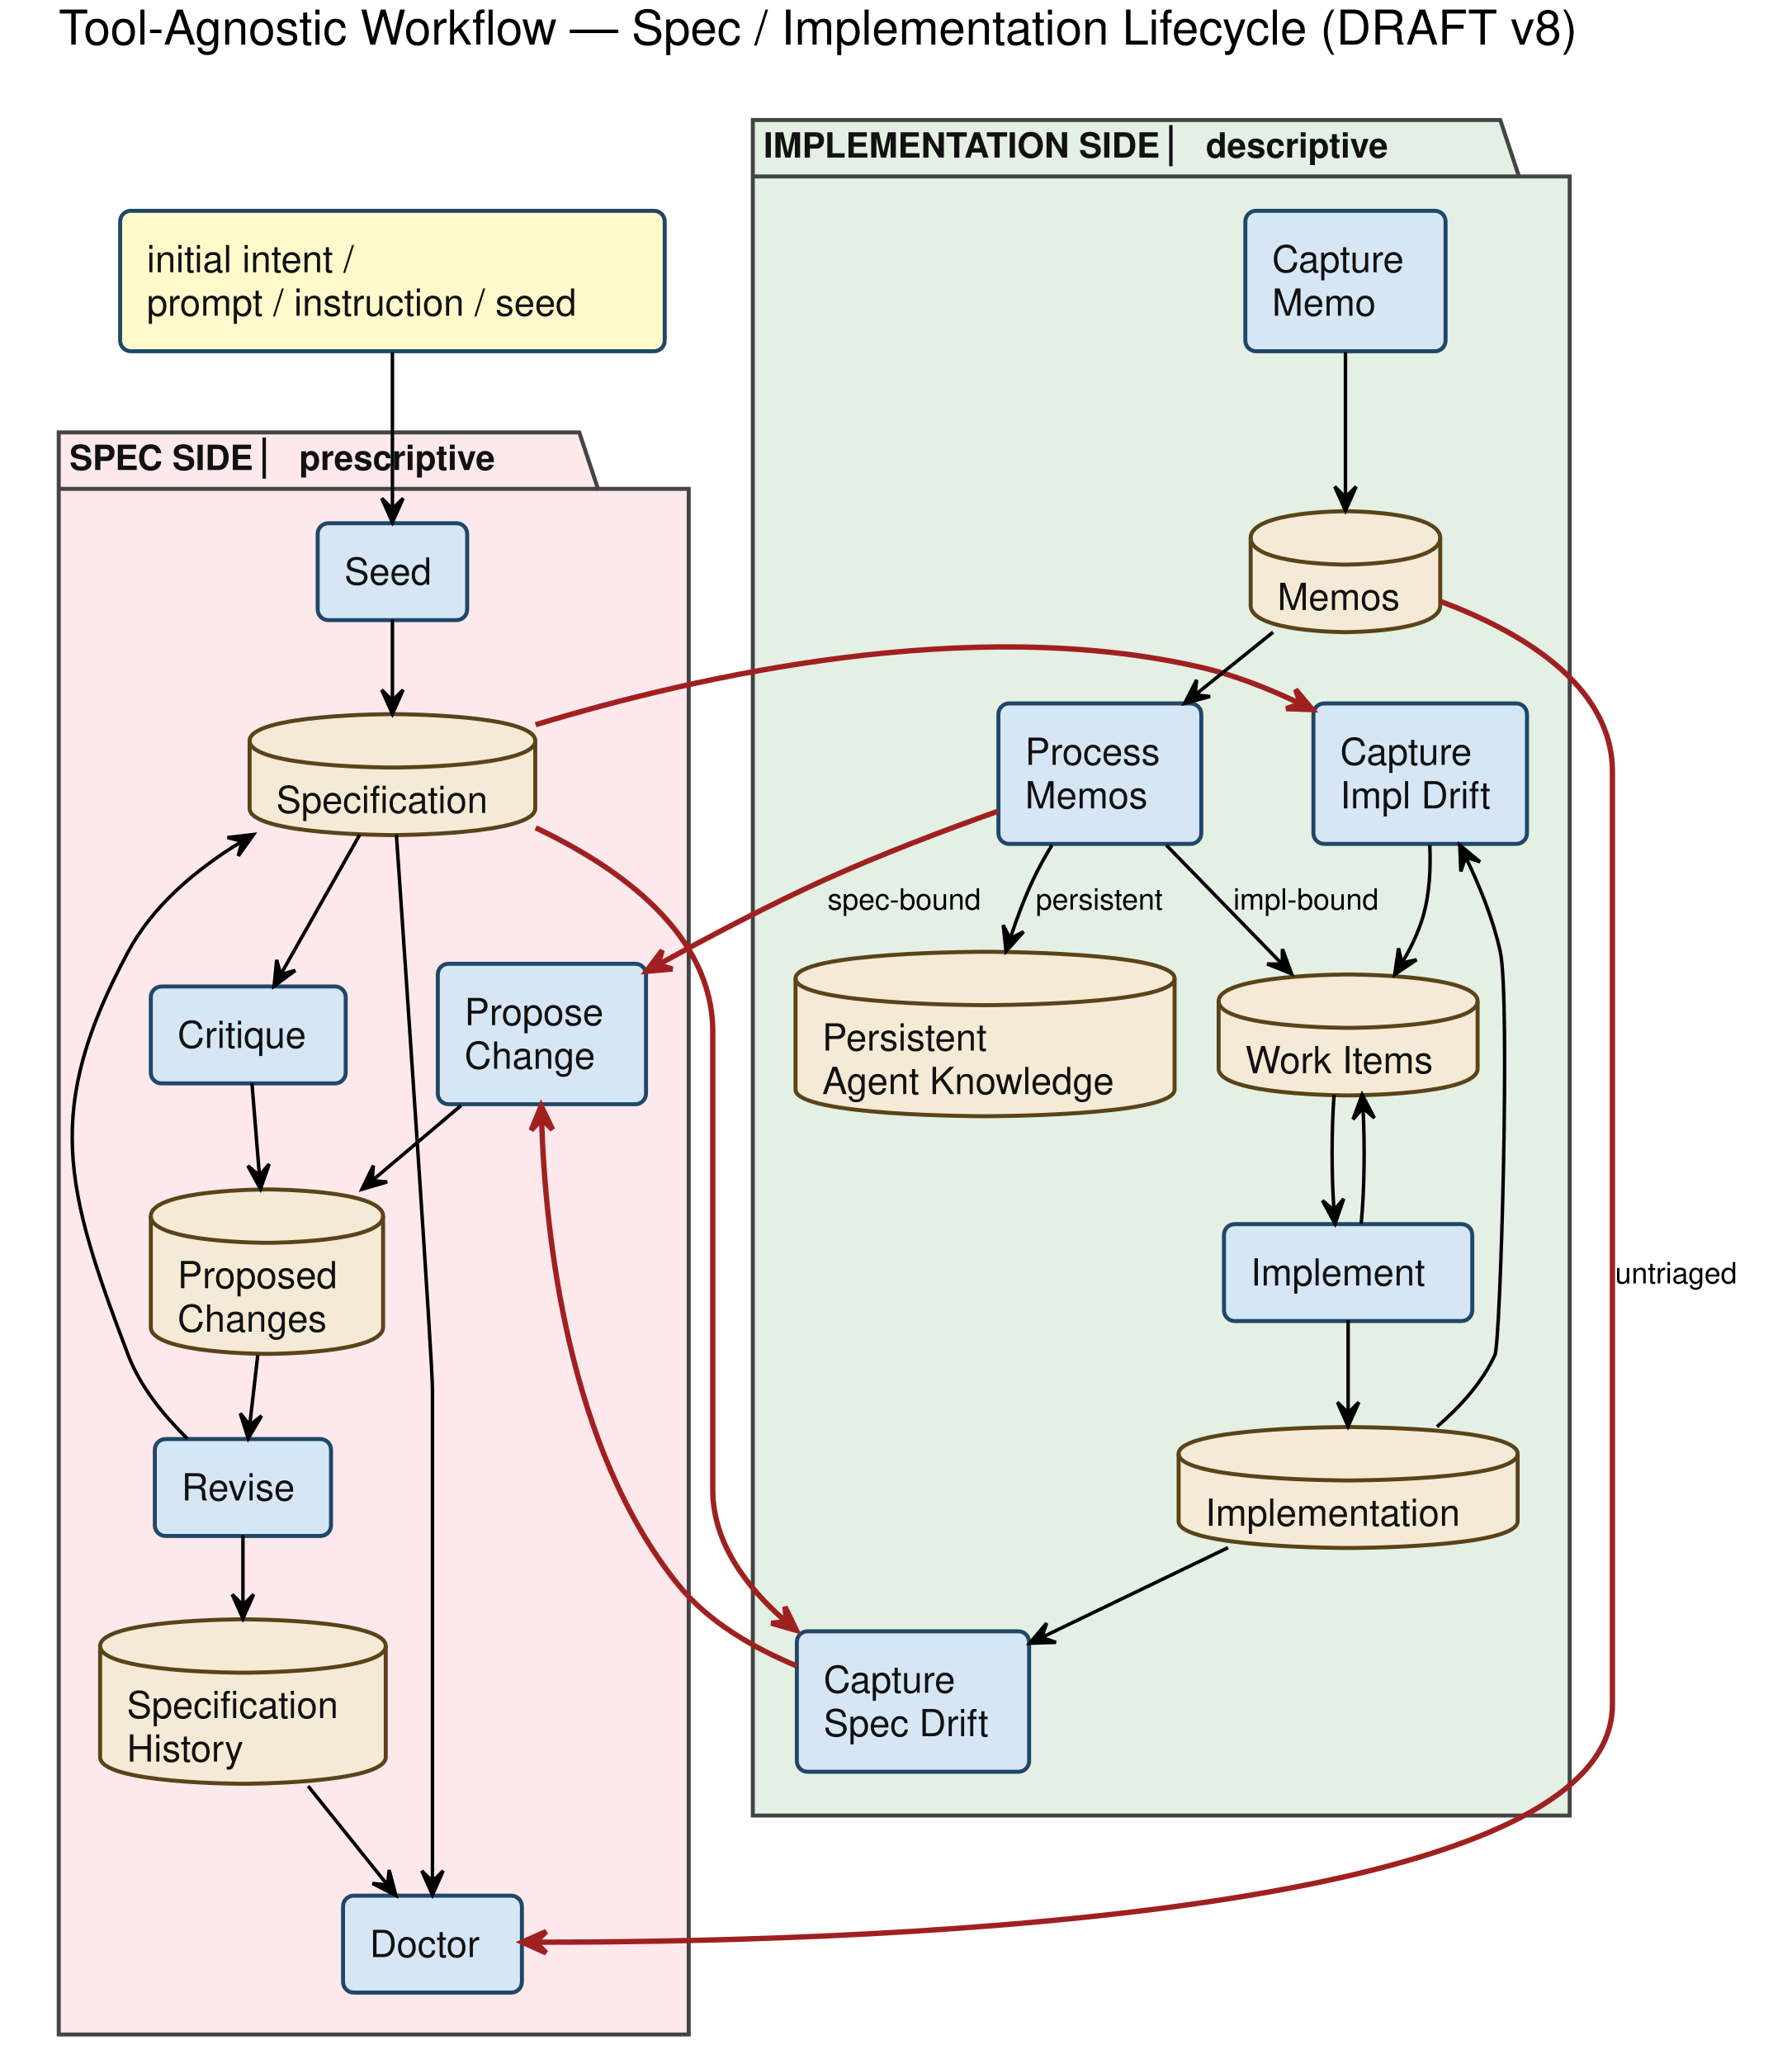
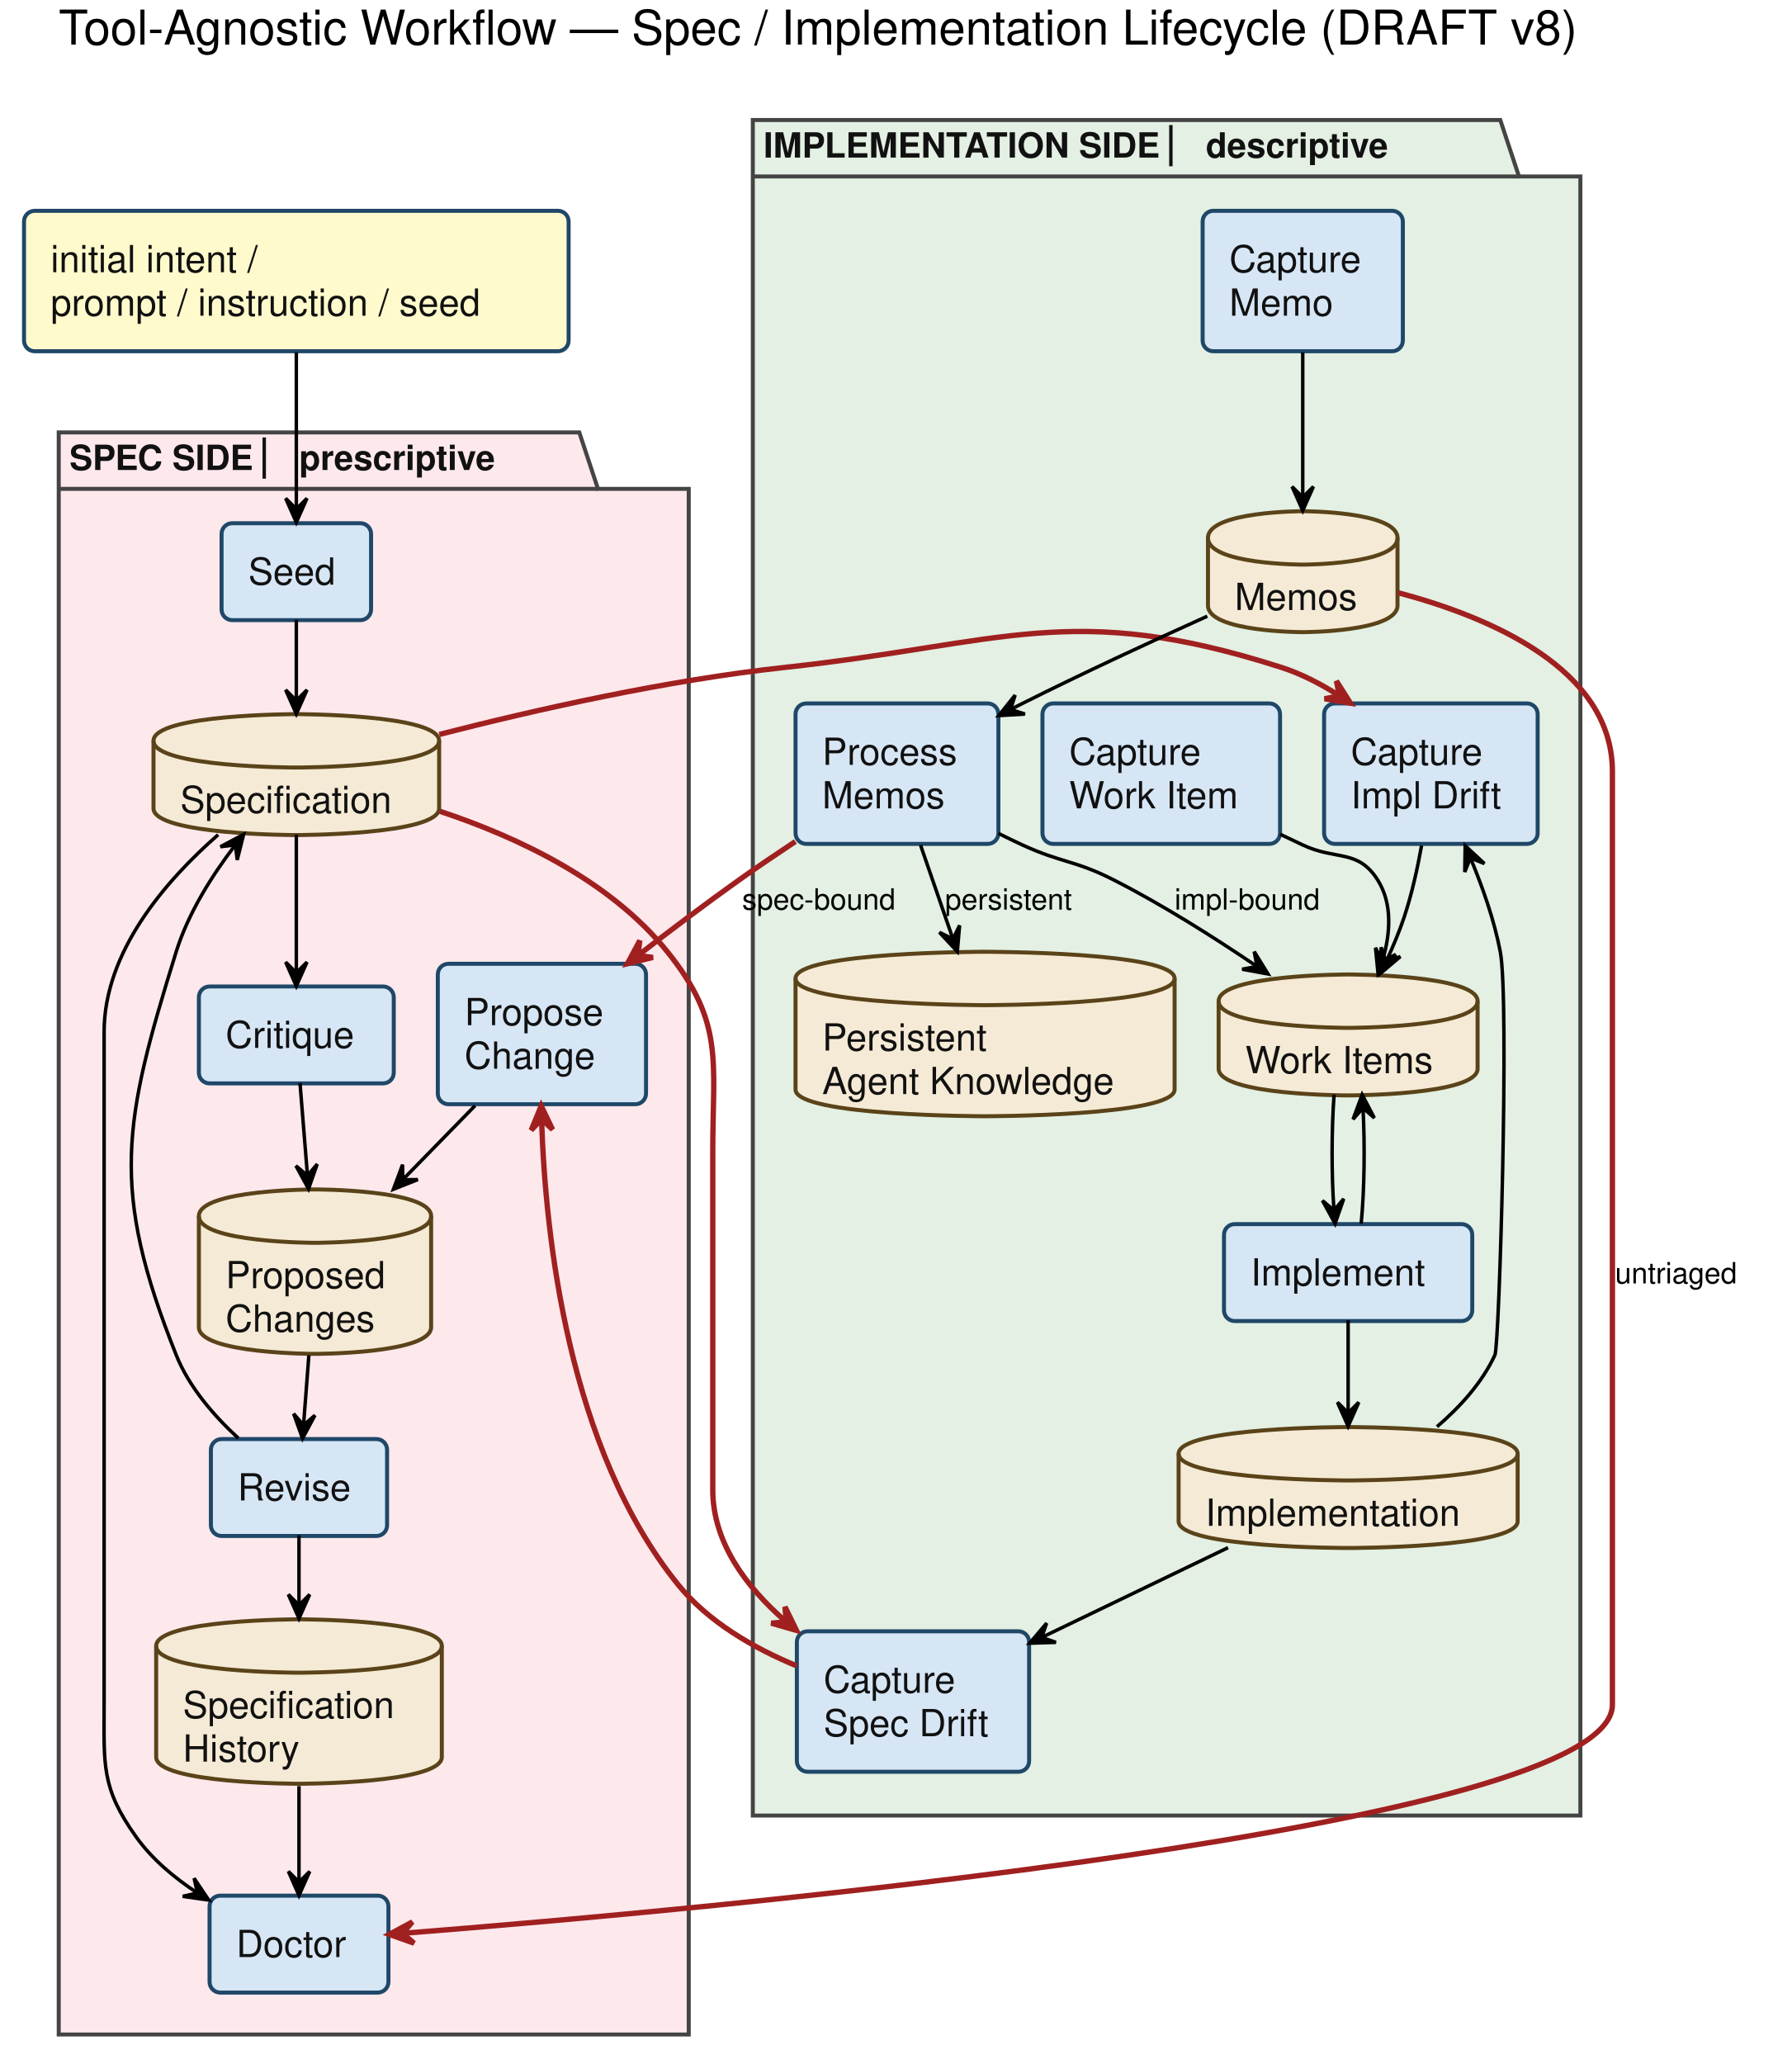
<svg xmlns="http://www.w3.org/2000/svg" contentScriptType="application/ecmascript" contentStyleType="text/css" height="773px" preserveAspectRatio="none" style="width:671px;height:773px;background:#FAFAFA;" version="1.1" viewBox="0 0 671 773" width="671px" zoomAndPan="magnify">
  <defs />
  <g>
    <text fill="#000000" font-family="Helvetica" font-size="18" lengthAdjust="spacingAndGlyphs" textLength="634" x="22" y="16.708">Tool-Agnostic Workflow — Spec / Implementation Lifecycle (DRAFT v8)</text>
    <polygon fill="#FDE8EC" points="22,161.953,217,161.953,224,183.086,258,183.086,258,761.953,22,761.953,22,161.953" style="stroke: #444444; stroke-width: 1.5;" />
    <line style="stroke: #444444; stroke-width: 1.5;" x1="22" x2="224" y1="183.086" y2="183.086" />
    <text fill="#111111" font-family="Helvetica" font-size="13" font-weight="bold" lengthAdjust="spacingAndGlyphs" textLength="189" x="26" y="176.02">SPEC SIDE  ▏ prescriptive</text>
-     <polygon fill="#E3F0E3" points="282,44.953,562,44.953,569,66.086,588,66.086,588,679.953,282,679.953,282,44.953" style="stroke: #444444; stroke-width: 1.5;" />
+     <polygon fill="#E3F0E3" points="282,44.953,562,44.953,569,66.086,592,66.086,592,679.953,282,679.953,282,44.953" style="stroke: #444444; stroke-width: 1.5;" />
    <line style="stroke: #444444; stroke-width: 1.5;" x1="282" x2="569" y1="66.086" y2="66.086" />
    <text fill="#111111" font-family="Helvetica" font-size="13" font-weight="bold" lengthAdjust="spacingAndGlyphs" textLength="274" x="286" y="59.02">IMPLEMENTATION SIDE  ▏ descriptive</text>
-     <rect fill="#D6E6F5" height="36.297" rx="4" ry="4" style="stroke: #1F4768; stroke-width: 1.5;" width="56" x="119" y="195.953" />
-     <text fill="#111111" font-family="Helvetica" font-size="14" lengthAdjust="spacingAndGlyphs" textLength="36" x="129" y="218.948">Seed</text>
+     <rect fill="#D6E6F5" height="36.297" rx="4" ry="4" style="stroke: #1F4768; stroke-width: 1.5;" width="56" x="83" y="195.953" />
+     <text fill="#111111" font-family="Helvetica" font-size="14" lengthAdjust="spacingAndGlyphs" textLength="36" x="93" y="218.948">Seed</text>
    <rect fill="#D6E6F5" height="52.594" rx="4" ry="4" style="stroke: #1F4768; stroke-width: 1.5;" width="78" x="164" y="360.953" />
    <text fill="#111111" font-family="Helvetica" font-size="14" lengthAdjust="spacingAndGlyphs" textLength="58" x="174" y="383.948">Propose</text>
    <text fill="#111111" font-family="Helvetica" font-size="14" lengthAdjust="spacingAndGlyphs" textLength="54" x="174" y="400.245">Change</text>
-     <rect fill="#D6E6F5" height="36.297" rx="4" ry="4" style="stroke: #1F4768; stroke-width: 1.5;" width="73" x="56.5" y="369.453" />
-     <text fill="#111111" font-family="Helvetica" font-size="14" lengthAdjust="spacingAndGlyphs" textLength="53" x="66.5" y="392.448">Critique</text>
-     <rect fill="#D6E6F5" height="36.297" rx="4" ry="4" style="stroke: #1F4768; stroke-width: 1.5;" width="66" x="58" y="538.953" />
-     <text fill="#111111" font-family="Helvetica" font-size="14" lengthAdjust="spacingAndGlyphs" textLength="46" x="68" y="561.948">Revise</text>
-     <rect fill="#D6E6F5" height="36.297" rx="4" ry="4" style="stroke: #1F4768; stroke-width: 1.5;" width="67" x="128.5" y="709.953" />
-     <text fill="#111111" font-family="Helvetica" font-size="14" lengthAdjust="spacingAndGlyphs" textLength="47" x="138.5" y="732.948">Doctor</text>
-     <path d="M93.5,277.453 C93.5,267.453 147,267.453 147,267.453 C147,267.453 200.5,267.453 200.5,277.453 L200.5,302.75 C200.5,312.75 147,312.75 147,312.75 C147,312.75 93.5,312.75 93.5,302.75 L93.5,277.453 " fill="#F5EAD5" style="stroke: #5A4319; stroke-width: 1.5;" />
-     <path d="M93.5,277.453 C93.5,287.453 147,287.453 147,287.453 C147,287.453 200.5,287.453 200.5,277.453 " fill="none" style="stroke: #5A4319; stroke-width: 1.5;" />
-     <text fill="#111111" font-family="Helvetica" font-size="14" lengthAdjust="spacingAndGlyphs" textLength="87" x="103.5" y="304.448">Specification</text>
-     <path d="M56.5,455.453 C56.5,445.453 100,445.453 100,445.453 C100,445.453 143.5,445.453 143.5,455.453 L143.5,497.047 C143.5,507.047 100,507.047 100,507.047 C100,507.047 56.5,507.047 56.5,497.047 L56.5,455.453 " fill="#F5EAD5" style="stroke: #5A4319; stroke-width: 1.5;" />
-     <path d="M56.5,455.453 C56.5,465.453 100,465.453 100,465.453 C100,465.453 143.5,465.453 143.5,455.453 " fill="none" style="stroke: #5A4319; stroke-width: 1.5;" />
-     <text fill="#111111" font-family="Helvetica" font-size="14" lengthAdjust="spacingAndGlyphs" textLength="67" x="66.5" y="482.448">Proposed</text>
-     <text fill="#111111" font-family="Helvetica" font-size="14" lengthAdjust="spacingAndGlyphs" textLength="62" x="66.5" y="498.745">Changes</text>
-     <path d="M37.5,616.453 C37.5,606.453 91,606.453 91,606.453 C91,606.453 144.5,606.453 144.5,616.453 L144.5,658.047 C144.5,668.047 91,668.047 91,668.047 C91,668.047 37.5,668.047 37.5,658.047 L37.5,616.453 " fill="#F5EAD5" style="stroke: #5A4319; stroke-width: 1.5;" />
-     <path d="M37.5,616.453 C37.5,626.453 91,626.453 91,626.453 C91,626.453 144.5,626.453 144.5,616.453 " fill="none" style="stroke: #5A4319; stroke-width: 1.5;" />
-     <text fill="#111111" font-family="Helvetica" font-size="14" lengthAdjust="spacingAndGlyphs" textLength="87" x="47.5" y="643.448">Specification</text>
-     <text fill="#111111" font-family="Helvetica" font-size="14" lengthAdjust="spacingAndGlyphs" textLength="47" x="47.5" y="659.745">History</text>
-     <rect fill="#D6E6F5" height="52.594" rx="4" ry="4" style="stroke: #1F4768; stroke-width: 1.5;" width="80" x="492" y="263.453" />
-     <text fill="#111111" font-family="Helvetica" font-size="14" lengthAdjust="spacingAndGlyphs" textLength="55" x="502" y="286.448">Capture</text>
-     <text fill="#111111" font-family="Helvetica" font-size="14" lengthAdjust="spacingAndGlyphs" textLength="60" x="502" y="302.745">Impl Drift</text>
+     <rect fill="#D6E6F5" height="36.297" rx="4" ry="4" style="stroke: #1F4768; stroke-width: 1.5;" width="73" x="74.5" y="369.453" />
+     <text fill="#111111" font-family="Helvetica" font-size="14" lengthAdjust="spacingAndGlyphs" textLength="53" x="84.5" y="392.448">Critique</text>
+     <rect fill="#D6E6F5" height="36.297" rx="4" ry="4" style="stroke: #1F4768; stroke-width: 1.5;" width="66" x="79" y="538.953" />
+     <text fill="#111111" font-family="Helvetica" font-size="14" lengthAdjust="spacingAndGlyphs" textLength="46" x="89" y="561.948">Revise</text>
+     <rect fill="#D6E6F5" height="36.297" rx="4" ry="4" style="stroke: #1F4768; stroke-width: 1.5;" width="67" x="78.5" y="709.953" />
+     <text fill="#111111" font-family="Helvetica" font-size="14" lengthAdjust="spacingAndGlyphs" textLength="47" x="88.5" y="732.948">Doctor</text>
+     <path d="M57.5,277.453 C57.5,267.453 111,267.453 111,267.453 C111,267.453 164.5,267.453 164.5,277.453 L164.5,302.75 C164.5,312.75 111,312.75 111,312.75 C111,312.75 57.5,312.75 57.5,302.75 L57.5,277.453 " fill="#F5EAD5" style="stroke: #5A4319; stroke-width: 1.5;" />
+     <path d="M57.5,277.453 C57.5,287.453 111,287.453 111,287.453 C111,287.453 164.5,287.453 164.5,277.453 " fill="none" style="stroke: #5A4319; stroke-width: 1.5;" />
+     <text fill="#111111" font-family="Helvetica" font-size="14" lengthAdjust="spacingAndGlyphs" textLength="87" x="67.5" y="304.448">Specification</text>
+     <path d="M74.5,455.453 C74.5,445.453 118,445.453 118,445.453 C118,445.453 161.5,445.453 161.5,455.453 L161.5,497.047 C161.5,507.047 118,507.047 118,507.047 C118,507.047 74.5,507.047 74.5,497.047 L74.5,455.453 " fill="#F5EAD5" style="stroke: #5A4319; stroke-width: 1.5;" />
+     <path d="M74.5,455.453 C74.5,465.453 118,465.453 118,465.453 C118,465.453 161.5,465.453 161.5,455.453 " fill="none" style="stroke: #5A4319; stroke-width: 1.5;" />
+     <text fill="#111111" font-family="Helvetica" font-size="14" lengthAdjust="spacingAndGlyphs" textLength="67" x="84.5" y="482.448">Proposed</text>
+     <text fill="#111111" font-family="Helvetica" font-size="14" lengthAdjust="spacingAndGlyphs" textLength="62" x="84.5" y="498.745">Changes</text>
+     <path d="M58.5,616.453 C58.5,606.453 112,606.453 112,606.453 C112,606.453 165.5,606.453 165.5,616.453 L165.5,658.047 C165.5,668.047 112,668.047 112,668.047 C112,668.047 58.5,668.047 58.5,658.047 L58.5,616.453 " fill="#F5EAD5" style="stroke: #5A4319; stroke-width: 1.5;" />
+     <path d="M58.5,616.453 C58.5,626.453 112,626.453 112,626.453 C112,626.453 165.5,626.453 165.5,616.453 " fill="none" style="stroke: #5A4319; stroke-width: 1.5;" />
+     <text fill="#111111" font-family="Helvetica" font-size="14" lengthAdjust="spacingAndGlyphs" textLength="87" x="68.5" y="643.448">Specification</text>
+     <text fill="#111111" font-family="Helvetica" font-size="14" lengthAdjust="spacingAndGlyphs" textLength="47" x="68.5" y="659.745">History</text>
+     <rect fill="#D6E6F5" height="52.594" rx="4" ry="4" style="stroke: #1F4768; stroke-width: 1.5;" width="80" x="496" y="263.453" />
+     <text fill="#111111" font-family="Helvetica" font-size="14" lengthAdjust="spacingAndGlyphs" textLength="55" x="506" y="286.448">Capture</text>
+     <text fill="#111111" font-family="Helvetica" font-size="14" lengthAdjust="spacingAndGlyphs" textLength="60" x="506" y="302.745">Impl Drift</text>
+     <rect fill="#D6E6F5" height="52.594" rx="4" ry="4" style="stroke: #1F4768; stroke-width: 1.5;" width="89" x="390.5" y="263.453" />
+     <text fill="#111111" font-family="Helvetica" font-size="14" lengthAdjust="spacingAndGlyphs" textLength="55" x="400.5" y="286.448">Capture</text>
+     <text fill="#111111" font-family="Helvetica" font-size="14" lengthAdjust="spacingAndGlyphs" textLength="69" x="400.5" y="302.745">Work Item</text>
    <rect fill="#D6E6F5" height="36.297" rx="4" ry="4" style="stroke: #1F4768; stroke-width: 1.5;" width="93" x="458.5" y="458.453" />
    <text fill="#111111" font-family="Helvetica" font-size="14" lengthAdjust="spacingAndGlyphs" textLength="73" x="468.5" y="481.448">Implement</text>
    <rect fill="#D6E6F5" height="52.594" rx="4" ry="4" style="stroke: #1F4768; stroke-width: 1.5;" width="87" x="298.5" y="610.953" />
    <text fill="#111111" font-family="Helvetica" font-size="14" lengthAdjust="spacingAndGlyphs" textLength="55" x="308.5" y="633.948">Capture</text>
    <text fill="#111111" font-family="Helvetica" font-size="14" lengthAdjust="spacingAndGlyphs" textLength="67" x="308.5" y="650.245">Spec Drift</text>
-     <rect fill="#D6E6F5" height="52.594" rx="4" ry="4" style="stroke: #1F4768; stroke-width: 1.5;" width="75" x="466.5" y="78.953" />
-     <text fill="#111111" font-family="Helvetica" font-size="14" lengthAdjust="spacingAndGlyphs" textLength="55" x="476.5" y="101.948">Capture</text>
-     <text fill="#111111" font-family="Helvetica" font-size="14" lengthAdjust="spacingAndGlyphs" textLength="43" x="476.5" y="118.245">Memo</text>
-     <rect fill="#D6E6F5" height="52.594" rx="4" ry="4" style="stroke: #1F4768; stroke-width: 1.5;" width="76" x="374" y="263.453" />
-     <text fill="#111111" font-family="Helvetica" font-size="14" lengthAdjust="spacingAndGlyphs" textLength="56" x="384" y="286.448">Process</text>
-     <text fill="#111111" font-family="Helvetica" font-size="14" lengthAdjust="spacingAndGlyphs" textLength="51" x="384" y="302.745">Memos</text>
+     <rect fill="#D6E6F5" height="52.594" rx="4" ry="4" style="stroke: #1F4768; stroke-width: 1.5;" width="75" x="450.5" y="78.953" />
+     <text fill="#111111" font-family="Helvetica" font-size="14" lengthAdjust="spacingAndGlyphs" textLength="55" x="460.5" y="101.948">Capture</text>
+     <text fill="#111111" font-family="Helvetica" font-size="14" lengthAdjust="spacingAndGlyphs" textLength="43" x="460.5" y="118.245">Memo</text>
+     <rect fill="#D6E6F5" height="52.594" rx="4" ry="4" style="stroke: #1F4768; stroke-width: 1.5;" width="76" x="298" y="263.453" />
+     <text fill="#111111" font-family="Helvetica" font-size="14" lengthAdjust="spacingAndGlyphs" textLength="56" x="308" y="286.448">Process</text>
+     <text fill="#111111" font-family="Helvetica" font-size="14" lengthAdjust="spacingAndGlyphs" textLength="51" x="308" y="302.745">Memos</text>
    <path d="M441.5,544.453 C441.5,534.453 505,534.453 505,534.453 C505,534.453 568.5,534.453 568.5,544.453 L568.5,569.75 C568.5,579.75 505,579.75 505,579.75 C505,579.75 441.5,579.75 441.5,569.75 L441.5,544.453 " fill="#F5EAD5" style="stroke: #5A4319; stroke-width: 1.5;" />
    <path d="M441.5,544.453 C441.5,554.453 505,554.453 505,554.453 C505,554.453 568.5,554.453 568.5,544.453 " fill="none" style="stroke: #5A4319; stroke-width: 1.5;" />
    <text fill="#111111" font-family="Helvetica" font-size="14" lengthAdjust="spacingAndGlyphs" textLength="107" x="451.5" y="571.448">Implementation</text>
    <path d="M456.5,374.953 C456.5,364.953 505,364.953 505,364.953 C505,364.953 553.5,364.953 553.5,374.953 L553.5,400.25 C553.5,410.25 505,410.25 505,410.25 C505,410.25 456.5,410.25 456.5,400.25 L456.5,374.953 " fill="#F5EAD5" style="stroke: #5A4319; stroke-width: 1.5;" />
    <path d="M456.5,374.953 C456.5,384.953 505,384.953 505,384.953 C505,384.953 553.5,384.953 553.5,374.953 " fill="none" style="stroke: #5A4319; stroke-width: 1.5;" />
    <text fill="#111111" font-family="Helvetica" font-size="14" lengthAdjust="spacingAndGlyphs" textLength="77" x="466.5" y="401.948">Work Items</text>
-     <path d="M468.5,201.453 C468.5,191.453 504,191.453 504,191.453 C504,191.453 539.5,191.453 539.5,201.453 L539.5,226.75 C539.5,236.75 504,236.75 504,236.75 C504,236.75 468.5,236.75 468.5,226.75 L468.5,201.453 " fill="#F5EAD5" style="stroke: #5A4319; stroke-width: 1.5;" />
-     <path d="M468.5,201.453 C468.5,211.453 504,211.453 504,211.453 C504,211.453 539.5,211.453 539.5,201.453 " fill="none" style="stroke: #5A4319; stroke-width: 1.5;" />
-     <text fill="#111111" font-family="Helvetica" font-size="14" lengthAdjust="spacingAndGlyphs" textLength="51" x="478.5" y="228.448">Memos</text>
+     <path d="M452.5,201.453 C452.5,191.453 488,191.453 488,191.453 C488,191.453 523.5,191.453 523.5,201.453 L523.5,226.75 C523.5,236.75 488,236.75 488,236.75 C488,236.75 452.5,236.75 452.5,226.75 L452.5,201.453 " fill="#F5EAD5" style="stroke: #5A4319; stroke-width: 1.5;" />
+     <path d="M452.5,201.453 C452.5,211.453 488,211.453 488,211.453 C488,211.453 523.5,211.453 523.5,201.453 " fill="none" style="stroke: #5A4319; stroke-width: 1.5;" />
+     <text fill="#111111" font-family="Helvetica" font-size="14" lengthAdjust="spacingAndGlyphs" textLength="51" x="462.5" y="228.448">Memos</text>
    <path d="M298,366.453 C298,356.453 369,356.453 369,356.453 C369,356.453 440,356.453 440,366.453 L440,408.047 C440,418.047 369,418.047 369,418.047 C369,418.047 298,418.047 298,408.047 L298,366.453 " fill="#F5EAD5" style="stroke: #5A4319; stroke-width: 1.5;" />
    <path d="M298,366.453 C298,376.453 369,376.453 369,376.453 C369,376.453 440,376.453 440,366.453 " fill="none" style="stroke: #5A4319; stroke-width: 1.5;" />
    <text fill="#111111" font-family="Helvetica" font-size="14" lengthAdjust="spacingAndGlyphs" textLength="70" x="308" y="393.448">Persistent</text>
    <text fill="#111111" font-family="Helvetica" font-size="14" lengthAdjust="spacingAndGlyphs" textLength="122" x="308" y="409.745">Agent Knowledge</text>
-     <rect fill="#FFFACC" height="52.594" rx="4" ry="4" style="stroke: #1F4768; stroke-width: 1.5;" width="204" x="45" y="78.953" />
-     <text fill="#111111" font-family="Helvetica" font-size="14" lengthAdjust="spacingAndGlyphs" textLength="87" x="55" y="101.948">initial intent /</text>
-     <text fill="#111111" font-family="Helvetica" font-size="14" lengthAdjust="spacingAndGlyphs" textLength="184" x="55" y="118.245">prompt / instruction / seed</text>
-     <path d="M147,131.963 C147,149.813 147,173.423 147,190.543 " fill="none" id="Input-&gt;Seed" style="stroke: #000000; stroke-width: 1.3;" />
-     <polygon fill="#000000" points="147,195.633,151,186.633,147,190.633,143,186.633,147,195.633" style="stroke: #000000; stroke-width: 1.3;" />
-     <path d="M147,232.113 C147,241.063 147,252.203 147,262.243 " fill="none" id="Seed-&gt;Spec" style="stroke: #000000; stroke-width: 1.3;" />
-     <polygon fill="#000000" points="147,267.373,151,258.373,147,262.373,143,258.373,147,267.373" style="stroke: #000000; stroke-width: 1.3;" />
-     <path d="M172.65,414.083 C162.3,422.833 150.55,432.753 139.58,442.023 " fill="none" id="Propose-&gt;PCQueue" style="stroke: #000000; stroke-width: 1.3;" />
-     <polygon fill="#000000" points="135.57,445.403,145.024,442.642,139.386,442.173,139.855,436.535,135.57,445.403" style="stroke: #000000; stroke-width: 1.3;" />
-     <path d="M96.55,507.583 C95.56,516.153 94.51,525.333 93.59,533.373 " fill="none" id="PCQueue-&gt;Revise" style="stroke: #000000; stroke-width: 1.3;" />
-     <polygon fill="#000000" points="92.97,538.733,97.972,530.249,93.541,533.766,90.024,529.335,92.97,538.733" style="stroke: #000000; stroke-width: 1.3;" />
-     <path d="M70.19,538.813 C61.58,530.373 52.55,519.443 48,507.453 C24.19,444.703 16.23,415.563 48,356.453 C57.36,339.033 73.62,325.463 90.29,315.313 " fill="none" id="Revise-&gt;Spec" style="stroke: #000000; stroke-width: 1.3;" />
-     <polygon fill="#000000" points="94.99,312.543,85.204,313.657,90.68,315.078,89.26,320.553,94.99,312.543" style="stroke: #000000; stroke-width: 1.3;" />
-     <path d="M91,574.983 C91,582.673 91,592.053 91,601.143 " fill="none" id="Revise-&gt;History" style="stroke: #000000; stroke-width: 1.3;" />
-     <polygon fill="#000000" points="91,606.153,95,597.153,91,601.153,87,597.153,91,606.153" style="stroke: #000000; stroke-width: 1.3;" />
-     <path d="M134.75,312.623 C125.95,328.183 114.14,349.073 105.32,364.663 " fill="none" id="Spec-&gt;Critique" style="stroke: #000000; stroke-width: 1.3;" />
-     <polygon fill="#000000" points="102.69,369.313,110.603,363.45,105.152,364.961,103.641,359.51,102.69,369.313" style="stroke: #000000; stroke-width: 1.3;" />
-     <path d="M94.38,405.643 C95.18,415.523 96.21,428.303 97.17,440.223 " fill="none" id="Critique-&gt;PCQueue" style="stroke: #000000; stroke-width: 1.3;" />
-     <polygon fill="#000000" points="97.57,445.263,100.835,435.971,97.169,440.279,92.861,436.613,97.57,445.263" style="stroke: #000000; stroke-width: 1.3;" />
-     <path d="M148.49,312.623 C152.29,367.833 162,510.173 162,520.453 C162,520.453 162,520.453 162,638.453 C162,660.873 162,686.483 162,704.363 " fill="none" id="Spec-&gt;Doctor" style="stroke: #000000; stroke-width: 1.3;" />
-     <polygon fill="#000000" points="162,709.653,166,700.653,162,704.653,158,700.653,162,709.653" style="stroke: #000000; stroke-width: 1.3;" />
-     <path d="M115.43,668.913 C125.22,681.113 136.26,694.863 145.13,705.923 " fill="none" id="History-&gt;Doctor" style="stroke: #000000; stroke-width: 1.3;" />
-     <polygon fill="#000000" points="148.29,709.873,145.779,700.35,145.161,705.973,139.538,705.356,148.29,709.873" style="stroke: #000000; stroke-width: 1.3;" />
-     <path d="M200.64,271.413 C261.64,252.973 363.92,230.073 450,249.953 C462.53,252.843 475.37,257.933 487.05,263.523 " fill="none" id="Spec-&gt;CaptureImplDrift" style="stroke: #A02020; stroke-width: 2.0;" />
-     <polygon fill="#A02020" points="491.64,265.773,485.321,258.219,487.151,263.571,481.798,265.401,491.64,265.773" style="stroke: #A02020; stroke-width: 2.0;" />
-     <path d="M200.68,310.033 C232.63,325.193 267,349.973 267,386.453 C267,386.453 267,386.453 267,557.953 C267,577.593 279.43,594.253 294.16,607.103 " fill="none" id="Spec-&gt;CaptureSpecDrift" style="stroke: #A02020; stroke-width: 2.0;" />
+     <rect fill="#FFFACC" height="52.594" rx="4" ry="4" style="stroke: #1F4768; stroke-width: 1.5;" width="204" x="9" y="78.953" />
+     <text fill="#111111" font-family="Helvetica" font-size="14" lengthAdjust="spacingAndGlyphs" textLength="87" x="19" y="101.948">initial intent /</text>
+     <text fill="#111111" font-family="Helvetica" font-size="14" lengthAdjust="spacingAndGlyphs" textLength="184" x="19" y="118.245">prompt / instruction / seed</text>
+     <path d="M111,131.963 C111,149.813 111,173.423 111,190.543 " fill="none" id="Input-&gt;Seed" style="stroke: #000000; stroke-width: 1.3;" />
+     <polygon fill="#000000" points="111,195.633,115,186.633,111,190.633,107,186.633,111,195.633" style="stroke: #000000; stroke-width: 1.3;" />
+     <path d="M111,232.113 C111,241.063 111,252.203 111,262.243 " fill="none" id="Seed-&gt;Spec" style="stroke: #000000; stroke-width: 1.3;" />
+     <polygon fill="#000000" points="111,267.373,115,258.373,111,262.373,107,258.373,111,267.373" style="stroke: #000000; stroke-width: 1.3;" />
+     <path d="M177.96,414.083 C169.56,422.683 160.06,432.403 151.14,441.533 " fill="none" id="Propose-&gt;PCQueue" style="stroke: #000000; stroke-width: 1.3;" />
+     <polygon fill="#000000" points="147.36,445.403,156.516,441.775,150.86,441.832,150.803,436.175,147.36,445.403" style="stroke: #000000; stroke-width: 1.3;" />
+     <path d="M115.7,507.583 C115.04,516.153 114.34,525.333 113.73,533.373 " fill="none" id="PCQueue-&gt;Revise" style="stroke: #000000; stroke-width: 1.3;" />
+     <polygon fill="#000000" points="113.32,538.733,117.978,530.055,113.692,533.747,110,529.461,113.32,538.733" style="stroke: #000000; stroke-width: 1.3;" />
+     <path d="M89.28,538.643 C80.22,530.323 70.81,519.523 66,507.453 C41.14,445.113 46.1,420.543 66,356.453 C70.48,342.023 79.37,327.943 88.07,316.563 " fill="none" id="Revise-&gt;Spec" style="stroke: #000000; stroke-width: 1.3;" />
+     <polygon fill="#000000" points="91.26,312.493,82.563,317.115,88.178,316.431,88.863,322.046,91.26,312.493" style="stroke: #000000; stroke-width: 1.3;" />
+     <path d="M112,574.983 C112,582.673 112,592.053 112,601.143 " fill="none" id="Revise-&gt;History" style="stroke: #000000; stroke-width: 1.3;" />
+     <polygon fill="#000000" points="112,606.153,116,597.153,112,601.153,108,597.153,112,606.153" style="stroke: #000000; stroke-width: 1.3;" />
+     <path d="M111,312.623 C111,328.053 111,348.713 111,364.253 " fill="none" id="Spec-&gt;Critique" style="stroke: #000000; stroke-width: 1.3;" />
+     <polygon fill="#000000" points="111,369.313,115,360.313,111,364.313,107,360.313,111,369.313" style="stroke: #000000; stroke-width: 1.3;" />
+     <path d="M112.38,405.643 C113.18,415.523 114.21,428.303 115.17,440.223 " fill="none" id="Critique-&gt;PCQueue" style="stroke: #000000; stroke-width: 1.3;" />
+     <polygon fill="#000000" points="115.57,445.263,118.835,435.971,115.169,440.279,110.861,436.613,115.57,445.263" style="stroke: #000000; stroke-width: 1.3;" />
+     <path d="M81.71,312.623 C61.78,330.073 39,356.553 39,386.453 C39,386.453 39,386.453 39,638.453 C39,661.093 37.85,669.523 51,687.953 C56.96,696.303 65.32,703.293 73.95,708.943 " fill="none" id="Spec-&gt;Doctor" style="stroke: #000000; stroke-width: 1.3;" />
+     <polygon fill="#000000" points="78.2,711.613,72.708,703.438,73.966,708.953,68.451,710.212,78.2,711.613" style="stroke: #000000; stroke-width: 1.3;" />
+     <path d="M112,668.913 C112,680.683 112,693.903 112,704.753 " fill="none" id="History-&gt;Doctor" style="stroke: #000000; stroke-width: 1.3;" />
+     <polygon fill="#000000" points="112,709.873,116.026,700.885,112.014,704.873,108.026,700.862,112,709.873" style="stroke: #000000; stroke-width: 1.3;" />
+     <path d="M164.55,275.063 C200.77,265.773 249.87,254.723 294,249.953 C376.19,241.073 401.28,224.723 480,249.953 C487.54,252.373 494.92,256.213 501.73,260.583 " fill="none" id="Spec-&gt;CaptureImplDrift" style="stroke: #A02020; stroke-width: 2.0;" />
+     <polygon fill="#A02020" points="505.89,263.363,500.62,255.043,501.73,260.59,496.183,261.699,505.89,263.363" style="stroke: #A02020; stroke-width: 2.0;" />
+     <path d="M164.81,303.853 C194.14,313.583 228.7,329.933 250,356.453 C271.4,383.103 267,397.273 267,431.453 C267,431.453 267,431.453 267,557.953 C267,577.593 279.43,594.253 294.16,607.103 " fill="none" id="Spec-&gt;CaptureSpecDrift" style="stroke: #A02020; stroke-width: 2.0;" />
    <polygon fill="#A02020" points="298.37,610.623,294.049,601.773,294.541,607.408,288.905,607.9,298.37,610.623" style="stroke: #A02020; stroke-width: 2.0;" />
-     <path d="M538.29,534.323 C546.94,526.923 555.17,517.843 560,507.453 C562.11,502.913 565.76,373.693 562,356.453 C559.36,344.373 554.29,331.853 549.05,321.033 " fill="none" id="Impl-&gt;CaptureImplDrift" style="stroke: #000000; stroke-width: 1.3;" />
-     <polygon fill="#000000" points="546.81,316.503,547.232,326.343,549.035,320.981,554.397,322.784,546.81,316.503" style="stroke: #000000; stroke-width: 1.3;" />
-     <path d="M535.58,316.473 C535.99,325.183 535.54,334.893 533,343.453 C531.26,349.323 528.43,355.143 525.23,360.513 " fill="none" id="CaptureImplDrift-&gt;WorkItems" style="stroke: #000000; stroke-width: 1.3;" />
-     <polygon fill="#000000" points="522.47,364.913,530.65,359.428,525.134,360.682,523.88,355.166,522.47,364.913" style="stroke: #000000; stroke-width: 1.3;" />
+     <path d="M538.29,534.323 C546.94,526.923 555.17,517.843 560,507.453 C561.64,503.923 565.43,374.393 562,356.453 C559.75,344.673 555.41,332.323 550.91,321.553 " fill="none" id="Impl-&gt;CaptureImplDrift" style="stroke: #000000; stroke-width: 1.3;" />
+     <polygon fill="#000000" points="548.84,316.723,548.694,326.571,550.803,321.322,556.052,323.431,548.84,316.723" style="stroke: #000000; stroke-width: 1.3;" />
+     <path d="M532.51,316.673 C530.97,325.303 528.84,334.913 526,343.453 C524.19,348.883 521.84,354.503 519.36,359.823 " fill="none" id="CaptureImplDrift-&gt;WorkItems" style="stroke: #000000; stroke-width: 1.3;" />
+     <polygon fill="#000000" points="517.06,364.613,524.574,358.246,519.233,360.11,517.369,354.769,517.06,364.613" style="stroke: #000000; stroke-width: 1.3;" />
    <path d="M499.74,409.963 C498.77,423.103 498.75,439.893 499.69,453.183 " fill="none" id="WorkItems-&gt;Implement" style="stroke: #000000; stroke-width: 1.3;" />
    <polygon fill="#000000" points="500.11,458.273,503.351,448.973,499.696,453.29,495.378,449.635,500.11,458.273" style="stroke: #000000; stroke-width: 1.3;" />
    <path d="M509.89,458.273 C511.09,445.933 511.32,429.063 510.58,415.003 " fill="none" id="Implement-&gt;WorkItems" style="stroke: #000000; stroke-width: 1.3;" />
    <polygon fill="#000000" points="510.26,409.963,506.834,419.197,510.575,414.953,514.818,418.694,510.26,409.963" style="stroke: #000000; stroke-width: 1.3;" />
    <path d="M505,494.483 C505,504.573 505,517.583 505,529.033 " fill="none" id="Implement-&gt;Impl" style="stroke: #000000; stroke-width: 1.3;" />
    <polygon fill="#000000" points="505,534.173,509,525.173,505,529.173,501,525.173,505,534.173" style="stroke: #000000; stroke-width: 1.3;" />
+     <path d="M479.51,312.423 C482.38,313.793 485.23,315.143 488,316.453 C500.4,322.313 508.62,317.883 516,329.453 C521.73,338.433 520.85,349.713 517.85,359.863 " fill="none" id="CaptureWorkItem-&gt;WorkItems" style="stroke: #000000; stroke-width: 1.3;" />
+     <polygon fill="#000000" points="516.22,364.743,522.848,357.458,517.793,359.997,515.254,354.942,516.22,364.743" style="stroke: #000000; stroke-width: 1.3;" />
    <path d="M460.03,579.613 C438.39,590.033 412.41,602.543 390.35,613.173 " fill="none" id="Impl-&gt;CaptureSpecDrift" style="stroke: #000000; stroke-width: 1.3;" />
    <polygon fill="#000000" points="385.7,615.403,395.544,615.094,390.203,613.23,392.067,607.889,385.7,615.403" style="stroke: #000000; stroke-width: 1.3;" />
    <path d="M298.44,623.903 C282.37,617.253 265.33,607.463 254,593.453 C212.78,542.483 204.26,462.753 202.87,419.273 " fill="none" id="CaptureSpecDrift-&gt;Propose" style="stroke: #A02020; stroke-width: 2.0;" />
    <polygon fill="#A02020" points="202.73,414.153,198.989,423.264,202.873,419.151,206.986,423.035,202.73,414.153" style="stroke: #A02020; stroke-width: 2.0;" />
-     <path d="M504,131.963 C504,148.363 504,169.623 504,186.243 " fill="none" id="CaptureMemo-&gt;Memos" style="stroke: #000000; stroke-width: 1.3;" />
-     <polygon fill="#000000" points="504,191.243,508,182.243,504,186.243,500,182.243,504,191.243" style="stroke: #000000; stroke-width: 1.3;" />
-     <path d="M476.89,236.753 C467.8,244.063 457.52,252.333 447.87,260.103 " fill="none" id="Memos-&gt;ProcessMemos" style="stroke: #000000; stroke-width: 1.3;" />
-     <polygon fill="#000000" points="443.77,263.393,453.283,260.843,447.658,260.249,448.252,254.623,443.77,263.393" style="stroke: #000000; stroke-width: 1.3;" />
-     <path d="M436.92,316.543 C450.3,330.283 466.74,347.163 480.11,360.893 " fill="none" id="ProcessMemos-&gt;WorkItems" style="stroke: #000000; stroke-width: 1.3;" />
-     <polygon fill="#000000" points="483.8,364.683,480.395,355.442,480.315,361.098,474.659,361.018,483.8,364.683" style="stroke: #000000; stroke-width: 1.3;" />
-     <text fill="#000000" font-family="Helvetica" font-size="11" lengthAdjust="spacingAndGlyphs" textLength="63" x="462" y="340.664">impl-bound</text>
-     <path d="M394.06,316.493 C391.5,320.713 389.04,325.133 387,329.453 C383.76,336.313 380.9,343.913 378.48,351.253 " fill="none" id="ProcessMemos-&gt;AgentKnowledge" style="stroke: #000000; stroke-width: 1.3;" />
-     <polygon fill="#000000" points="376.86,356.293,383.421,348.948,378.39,351.533,375.805,346.501,376.86,356.293" style="stroke: #000000; stroke-width: 1.3;" />
-     <text fill="#000000" font-family="Helvetica" font-size="11" lengthAdjust="spacingAndGlyphs" textLength="58" x="388" y="340.664">persistent</text>
-     <path d="M373.83,303.823 C354.2,310.793 330.04,319.913 309,329.453 C288.12,338.913 265.67,350.733 246.83,361.153 " fill="none" id="ProcessMemos-&gt;Propose" style="stroke: #A02020; stroke-width: 2.0;" />
-     <polygon fill="#A02020" points="242.12,363.773,251.93,362.899,246.491,361.345,248.045,355.906,242.12,363.773" style="stroke: #A02020; stroke-width: 2.0;" />
-     <text fill="#000000" font-family="Helvetica" font-size="11" lengthAdjust="spacingAndGlyphs" textLength="66" x="310" y="340.664">spec-bound</text>
-     <path d="M539.54,225.203 C568.28,235.933 604,255.913 604,288.953 C604,288.953 604,288.953 604,638.453 C604,720.323 308.78,727.483 200.89,727.373 " fill="none" id="Memos-&gt;Doctor" style="stroke: #A02020; stroke-width: 2.0;" />
-     <polygon fill="#A02020" points="195.58,727.353,204.569,731.379,200.58,727.367,204.591,723.379,195.58,727.353" style="stroke: #A02020; stroke-width: 2.0;" />
+     <path d="M488,131.963 C488,148.363 488,169.623 488,186.243 " fill="none" id="CaptureMemo-&gt;Memos" style="stroke: #000000; stroke-width: 1.3;" />
+     <polygon fill="#000000" points="488,191.243,492,182.243,488,186.243,484,182.243,488,191.243" style="stroke: #000000; stroke-width: 1.3;" />
+     <path d="M452.25,230.773 C431.81,239.993 405.79,252.023 383,263.453 C381.55,264.183 380.07,264.933 378.59,265.693 " fill="none" id="Memos-&gt;ProcessMemos" style="stroke: #000000; stroke-width: 1.3;" />
+     <polygon fill="#000000" points="374.11,268.013,383.941,267.428,378.55,265.714,380.264,260.323,374.11,268.013" style="stroke: #000000; stroke-width: 1.3;" />
+     <path d="M374.01,312.113 C377.02,313.633 380.05,315.093 383,316.453 C397.7,323.213 402.58,322.123 417,329.453 C435.39,338.793 454.75,351.043 470.61,361.783 " fill="none" id="ProcessMemos-&gt;WorkItems" style="stroke: #000000; stroke-width: 1.3;" />
+     <polygon fill="#000000" points="474.99,364.773,469.826,356.387,470.865,361.947,465.305,362.986,474.99,364.773" style="stroke: #000000; stroke-width: 1.3;" />
+     <text fill="#000000" font-family="Helvetica" font-size="11" lengthAdjust="spacingAndGlyphs" textLength="63" x="440" y="340.664">impl-bound</text>
+     <path d="M344.84,316.543 C348.55,327.273 352.92,339.933 356.92,351.503 " fill="none" id="ProcessMemos-&gt;AgentKnowledge" style="stroke: #000000; stroke-width: 1.3;" />
+     <polygon fill="#000000" points="358.61,356.383,359.461,346.571,356.982,351.656,351.897,349.176,358.61,356.383" style="stroke: #000000; stroke-width: 1.3;" />
+     <text fill="#000000" font-family="Helvetica" font-size="11" lengthAdjust="spacingAndGlyphs" textLength="58" x="354" y="340.664">persistent</text>
+     <path d="M297.94,315.163 C290.91,319.813 283.68,324.713 277,329.453 C264.41,338.393 250.94,348.573 239,357.823 " fill="none" id="ProcessMemos-&gt;Propose" style="stroke: #A02020; stroke-width: 2.0;" />
+     <polygon fill="#A02020" points="235.01,360.923,244.572,358.565,238.96,357.857,239.667,352.245,235.01,360.923" style="stroke: #A02020; stroke-width: 2.0;" />
+     <text fill="#000000" font-family="Helvetica" font-size="11" lengthAdjust="spacingAndGlyphs" textLength="66" x="278" y="340.664">spec-bound</text>
+     <path d="M523.75,221.993 C557.83,231.023 604,250.373 604,288.953 C604,288.953 604,288.953 604,638.453 C604,684.413 267.07,714.913 150.85,724.063 " fill="none" id="Memos-&gt;Doctor" style="stroke: #A02020; stroke-width: 2.0;" />
+     <polygon fill="#A02020" points="145.82,724.463,155.102,727.757,150.805,724.077,154.485,719.781,145.82,724.463" style="stroke: #A02020; stroke-width: 2.0;" />
    <text fill="#000000" font-family="Helvetica" font-size="11" lengthAdjust="spacingAndGlyphs" textLength="54" x="605" y="480.664">untriaged</text>
  </g>
</svg>
